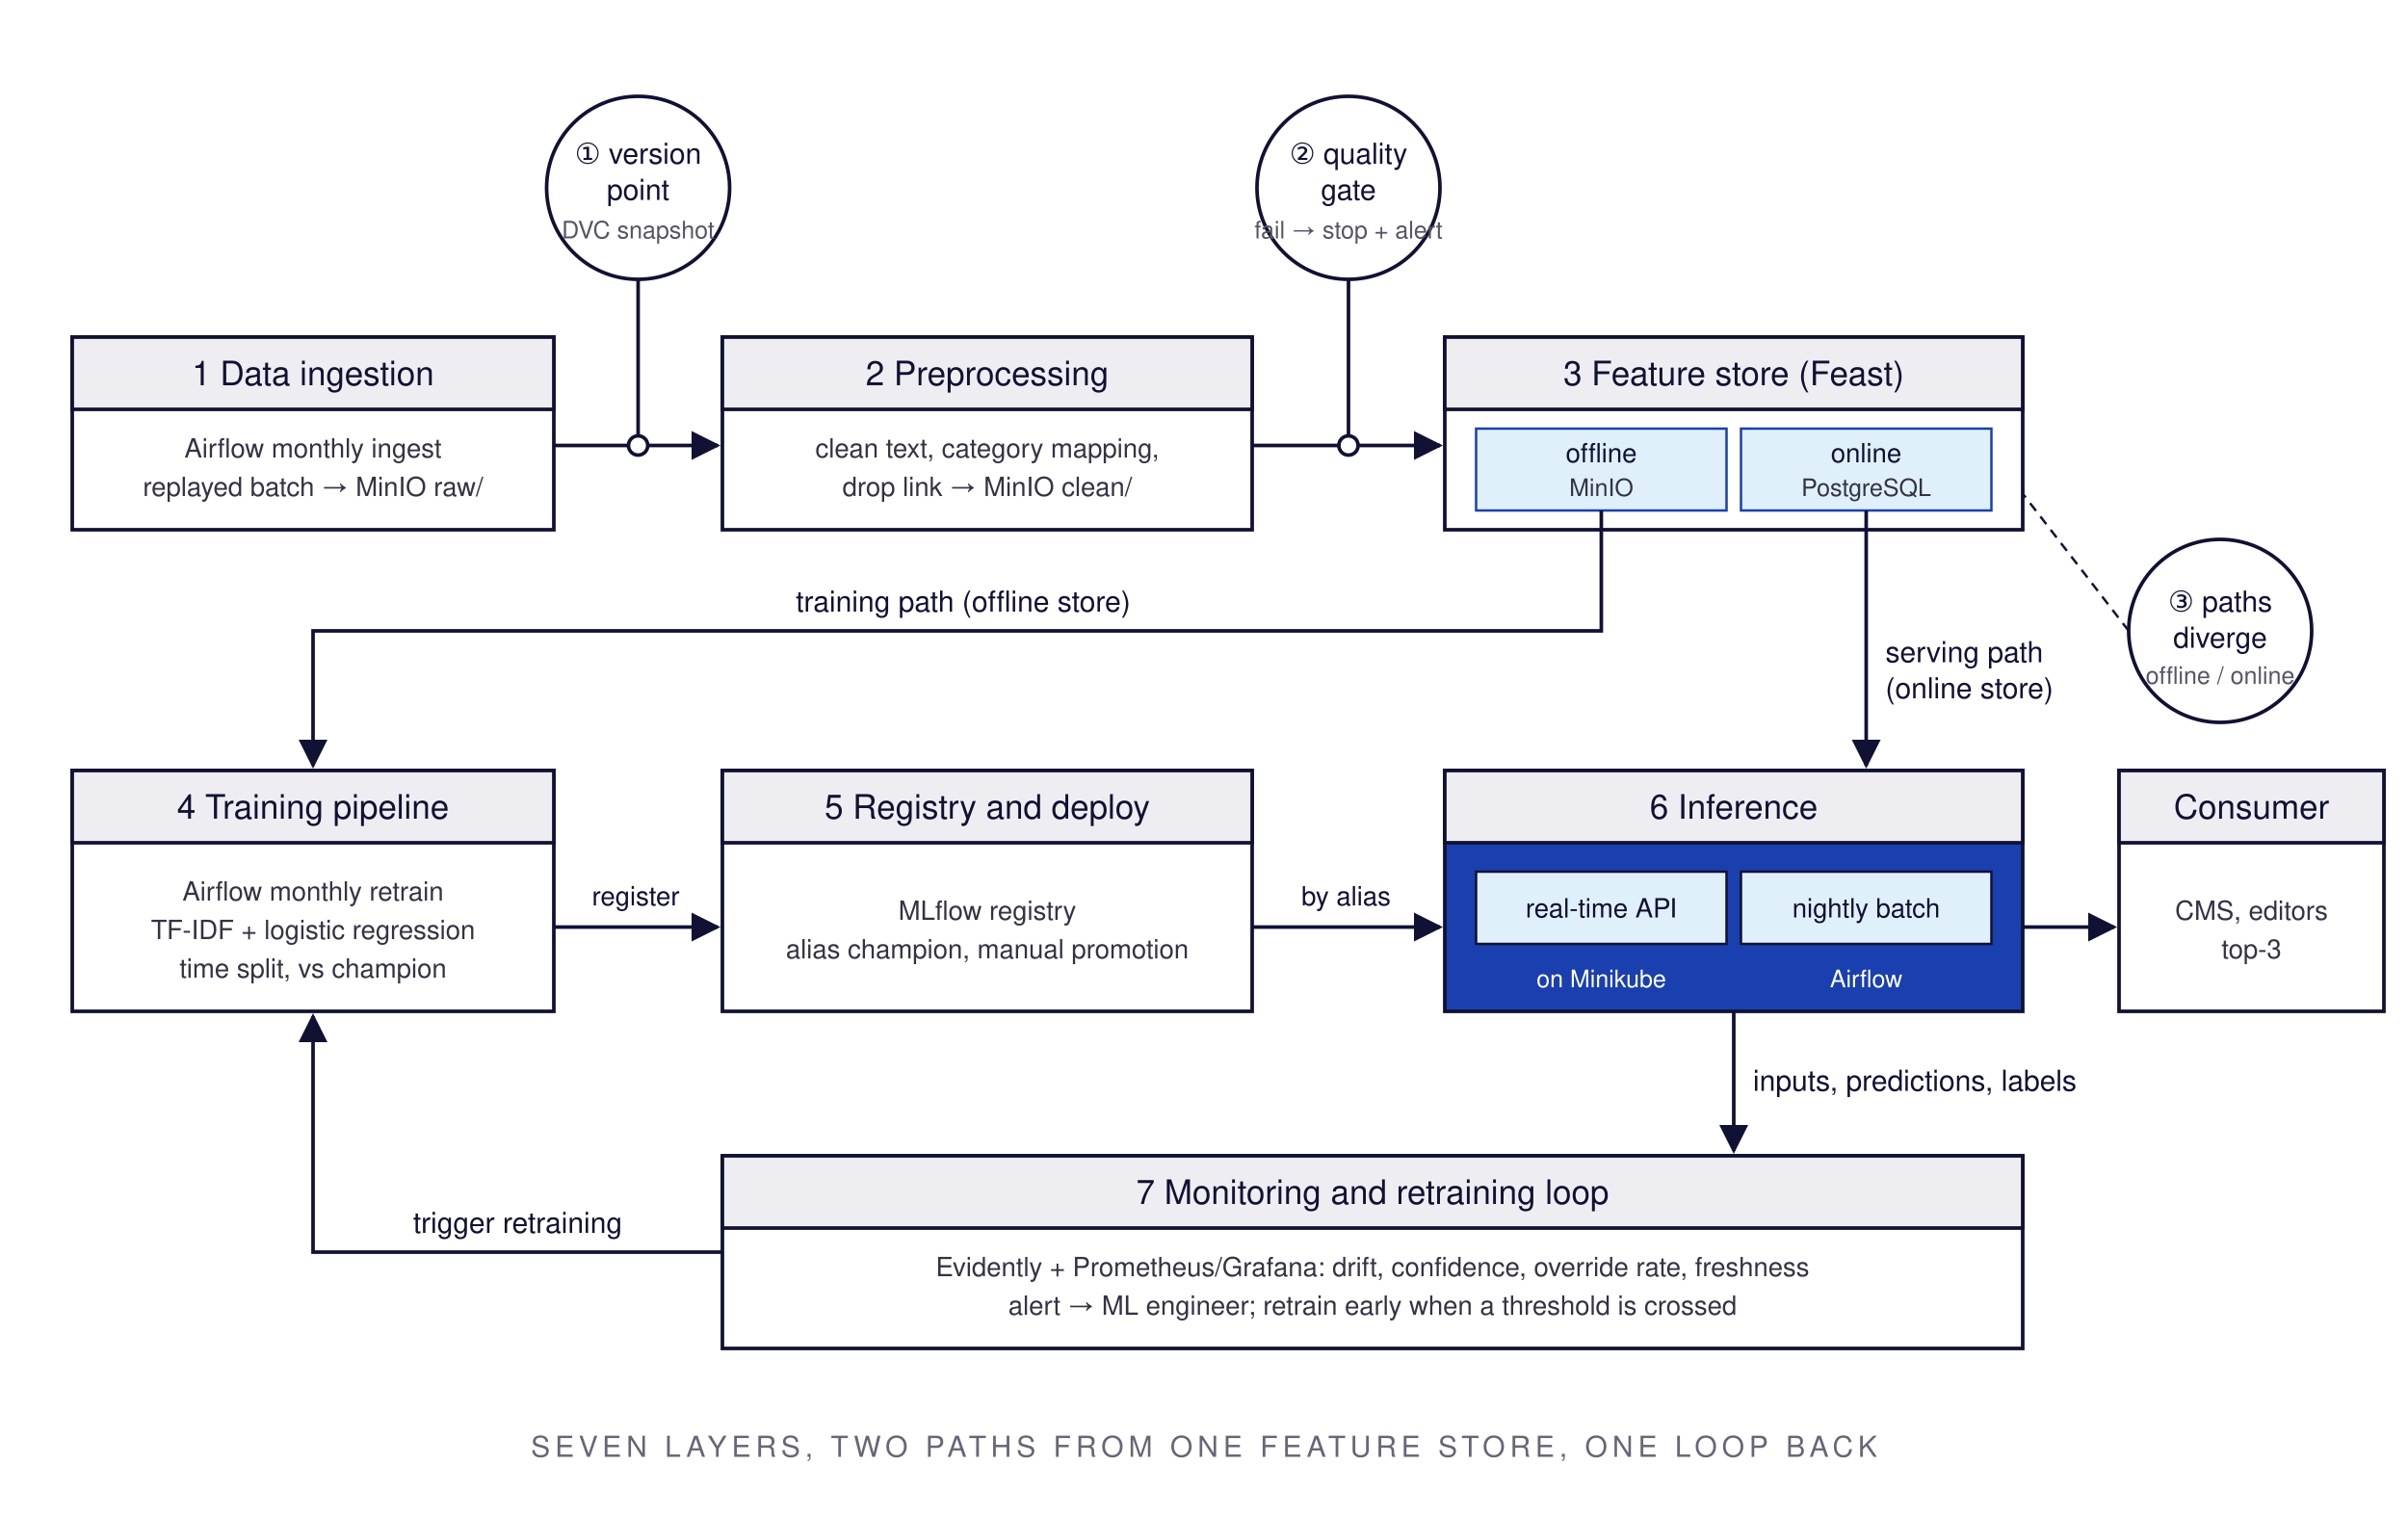
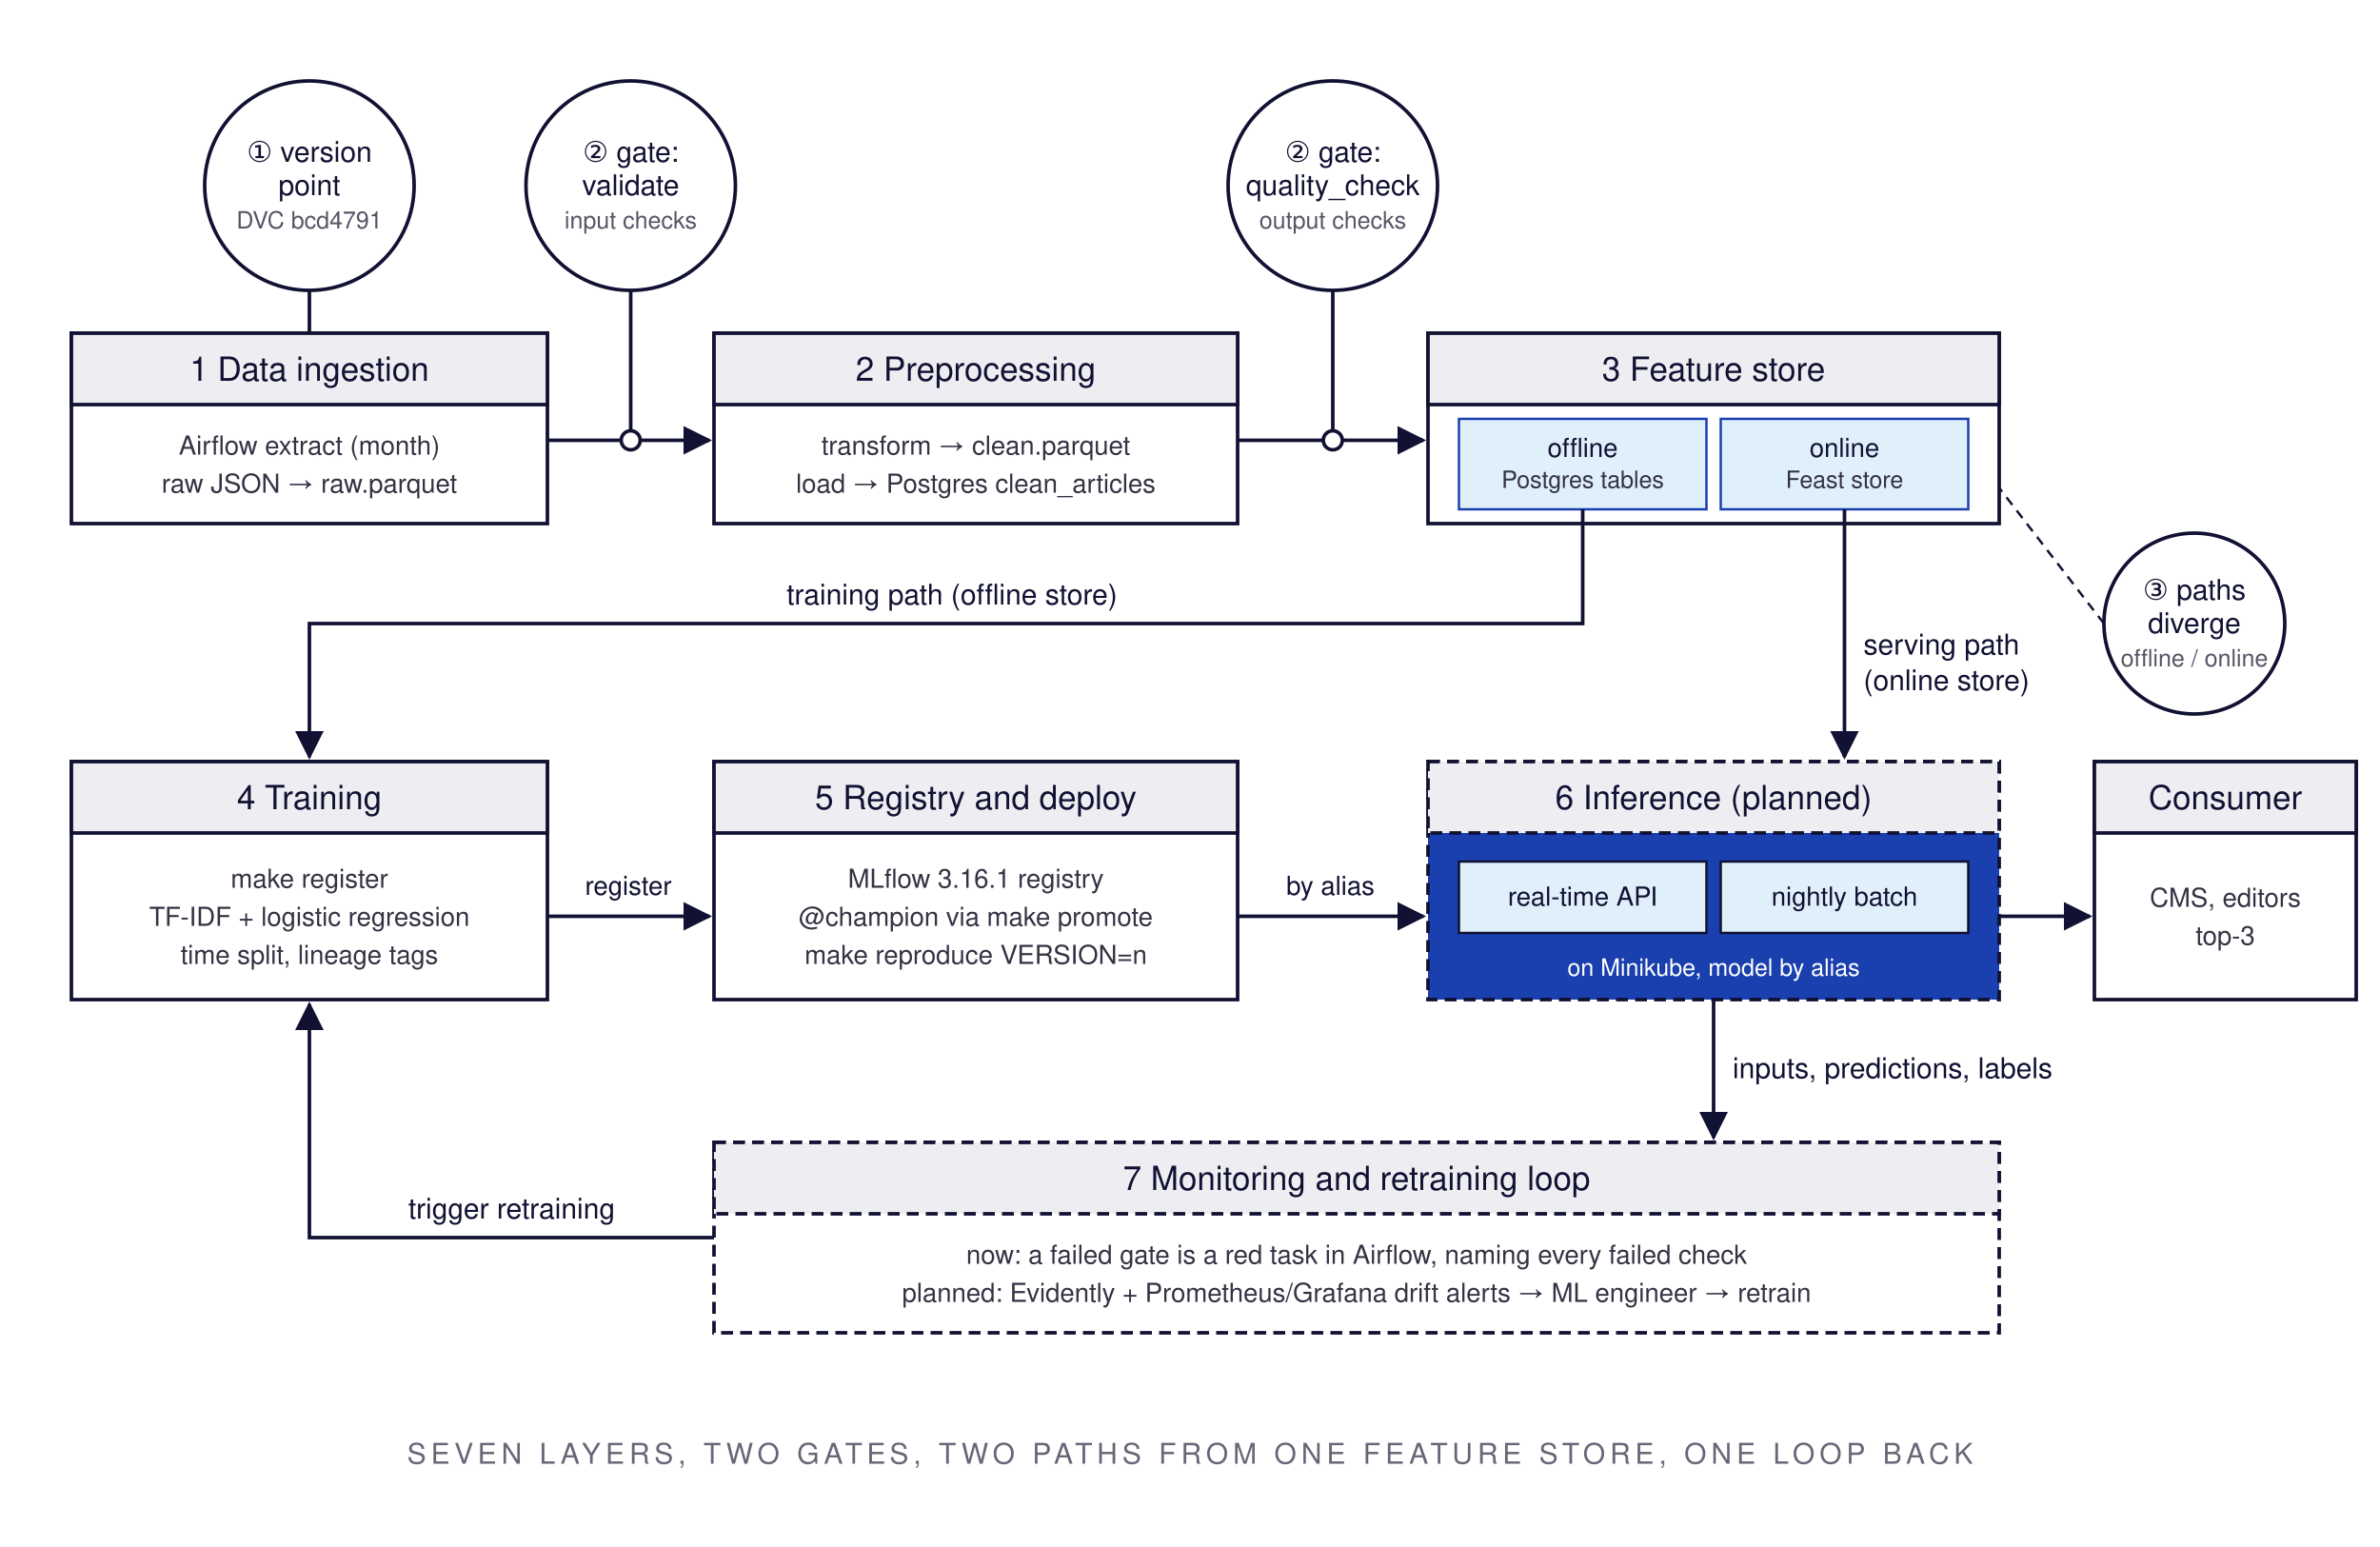
- <svg xmlns="http://www.w3.org/2000/svg" viewBox="0 0 1000 630" width="1000" height="630" font-family="Helvetica, Arial, sans-serif">
+ <svg xmlns="http://www.w3.org/2000/svg" viewBox="0 0 1000 650" width="1000" height="650" font-family="Helvetica, Arial, sans-serif">
  <defs>
    <marker id="arrow" viewBox="0 0 10 10" refX="9" refY="5" markerWidth="8" markerHeight="8" orient="auto">
      <path d="M0 0L10 5L0 10z" fill="#111133" />
    </marker>
  </defs>
-   <rect width="1000" height="630" fill="#ffffff" />
-   <line x1="265" y1="116" x2="265" y2="185" stroke="#111133" stroke-width="1.5" />
-   <circle cx="265" cy="78" r="38" fill="#ffffff" stroke="#111133" stroke-width="1.5" />
-   <text x="265" y="68" text-anchor="middle" font-size="12" fill="#111133">① version</text>
-   <text x="265" y="83" text-anchor="middle" font-size="12" fill="#111133">point</text>
-   <text x="265" y="99" text-anchor="middle" font-size="10" fill="#555566">DVC snapshot</text>
-   <line x1="560" y1="116" x2="560" y2="185" stroke="#111133" stroke-width="1.5" />
-   <circle cx="560" cy="78" r="38" fill="#ffffff" stroke="#111133" stroke-width="1.5" />
-   <text x="560" y="68" text-anchor="middle" font-size="12" fill="#111133">② quality</text>
-   <text x="560" y="83" text-anchor="middle" font-size="12" fill="#111133">gate</text>
-   <text x="560" y="99" text-anchor="middle" font-size="10" fill="#555566">fail → stop + alert</text>
+   <rect width="1000" height="650" fill="#ffffff" />
+   <line x1="130" y1="122" x2="130" y2="140" stroke="#111133" stroke-width="1.5" />
+   <circle cx="130" cy="78" r="44" fill="#ffffff" stroke="#111133" stroke-width="1.5" />
+   <text x="130" y="68" text-anchor="middle" font-size="12" fill="#111133">① version</text>
+   <text x="130" y="82" text-anchor="middle" font-size="12" fill="#111133">point</text>
+   <text x="130" y="96" text-anchor="middle" font-size="10" fill="#555566">DVC bcd4791</text>
+   <line x1="265" y1="122" x2="265" y2="185" stroke="#111133" stroke-width="1.5" />
+   <circle cx="265" cy="78" r="44" fill="#ffffff" stroke="#111133" stroke-width="1.5" />
+   <text x="265" y="68" text-anchor="middle" font-size="12" fill="#111133">② gate:</text>
+   <text x="265" y="82" text-anchor="middle" font-size="12" fill="#111133">validate</text>
+   <text x="265" y="96" text-anchor="middle" font-size="10" fill="#555566">input checks</text>
+   <line x1="560" y1="122" x2="560" y2="185" stroke="#111133" stroke-width="1.5" />
+   <circle cx="560" cy="78" r="44" fill="#ffffff" stroke="#111133" stroke-width="1.5" />
+   <text x="560" y="68" text-anchor="middle" font-size="12" fill="#111133">② gate:</text>
+   <text x="560" y="82" text-anchor="middle" font-size="12" fill="#111133">quality_check</text>
+   <text x="560" y="96" text-anchor="middle" font-size="10" fill="#555566">output checks</text>
  <rect x="30" y="140" width="200" height="80" fill="#ffffff" stroke="#111133" stroke-width="1.5" />
  <rect x="30" y="140" width="200" height="30" fill="#eeeef2" stroke="#111133" stroke-width="1.5" />
-   <text x="130" y="160" text-anchor="middle" font-size="14" fill="#111133">1 Data ingestion</text>
-   <text x="130" y="190" text-anchor="middle" font-size="11" fill="#333344">Airflow monthly ingest</text>
-   <text x="130" y="206" text-anchor="middle" font-size="11" fill="#333344">replayed batch → MinIO raw/</text>
+   <text x="130.0" y="160.0" text-anchor="middle" font-size="14" fill="#111133">1 Data ingestion</text>
+   <text x="130.0" y="191.0" text-anchor="middle" font-size="11" fill="#333344">Airflow extract (month)</text>
+   <text x="130.0" y="207.0" text-anchor="middle" font-size="11" fill="#333344">raw JSON → raw.parquet</text>
  <rect x="300" y="140" width="220" height="80" fill="#ffffff" stroke="#111133" stroke-width="1.5" />
  <rect x="300" y="140" width="220" height="30" fill="#eeeef2" stroke="#111133" stroke-width="1.5" />
-   <text x="410" y="160" text-anchor="middle" font-size="14" fill="#111133">2 Preprocessing</text>
-   <text x="410" y="190" text-anchor="middle" font-size="11" fill="#333344">clean text, category mapping,</text>
-   <text x="410" y="206" text-anchor="middle" font-size="11" fill="#333344">drop link → MinIO clean/</text>
+   <text x="410.0" y="160.0" text-anchor="middle" font-size="14" fill="#111133">2 Preprocessing</text>
+   <text x="410.0" y="191.0" text-anchor="middle" font-size="11" fill="#333344">transform → clean.parquet</text>
+   <text x="410.0" y="207.0" text-anchor="middle" font-size="11" fill="#333344">load → Postgres clean_articles</text>
  <rect x="600" y="140" width="240" height="80" fill="#ffffff" stroke="#111133" stroke-width="1.5" />
  <rect x="600" y="140" width="240" height="30" fill="#eeeef2" stroke="#111133" stroke-width="1.5" />
-   <text x="720" y="160" text-anchor="middle" font-size="14" fill="#111133">3 Feature store (Feast)</text>
-   <rect x="613" y="178" width="104" height="34" fill="#dff0fb" stroke="#1a3fae" stroke-width="1" />
-   <text x="665" y="192" text-anchor="middle" font-size="11" fill="#111133">offline</text>
-   <text x="665" y="206" text-anchor="middle" font-size="10" fill="#333344">MinIO</text>
-   <rect x="723" y="178" width="104" height="34" fill="#dff0fb" stroke="#1a3fae" stroke-width="1" />
-   <text x="775" y="192" text-anchor="middle" font-size="11" fill="#111133">online</text>
-   <text x="775" y="206" text-anchor="middle" font-size="10" fill="#333344">PostgreSQL</text>
+   <text x="720.0" y="160.0" text-anchor="middle" font-size="14" fill="#111133">3 Feature store</text>
+   <rect x="613" y="176" width="104" height="38" fill="#dff0fb" stroke="#1a3fae" stroke-width="1" />
+   <text x="665.0" y="192.0" text-anchor="middle" font-size="11" fill="#111133">offline</text>
+   <text x="665.0" y="205.0" text-anchor="middle" font-size="10" fill="#333344">Postgres tables</text>
+   <rect x="723" y="176" width="104" height="38" fill="#dff0fb" stroke="#1a3fae" stroke-width="1" />
+   <text x="775.0" y="192.0" text-anchor="middle" font-size="11" fill="#111133">online</text>
+   <text x="775.0" y="205.0" text-anchor="middle" font-size="10" fill="#333344">Feast store</text>
  <line x1="230" y1="185" x2="298" y2="185" stroke="#111133" stroke-width="1.5" marker-end="url(#arrow)" />
  <circle cx="265" cy="185" r="4" fill="#ffffff" stroke="#111133" stroke-width="1.5" />
  <line x1="520" y1="185" x2="598" y2="185" stroke="#111133" stroke-width="1.5" marker-end="url(#arrow)" />
  <circle cx="560" cy="185" r="4" fill="#ffffff" stroke="#111133" stroke-width="1.5" />
  <line x1="884" y1="262" x2="840" y2="205" stroke="#111133" stroke-width="1" stroke-dasharray="4 3" />
  <circle cx="922" cy="262" r="38" fill="#ffffff" stroke="#111133" stroke-width="1.5" />
-   <text x="922" y="254" text-anchor="middle" font-size="12" fill="#111133">③ paths</text>
-   <text x="922" y="269" text-anchor="middle" font-size="12" fill="#111133">diverge</text>
-   <text x="922" y="284" text-anchor="middle" font-size="10" fill="#555566">offline / online</text>
-   <path d="M665 212 V262 H130 V318" fill="none" stroke="#111133" stroke-width="1.5" marker-end="url(#arrow)" />
+   <text x="922" y="252" text-anchor="middle" font-size="12" fill="#111133">③ paths</text>
+   <text x="922" y="266" text-anchor="middle" font-size="12" fill="#111133">diverge</text>
+   <text x="922" y="280" text-anchor="middle" font-size="10" fill="#555566">offline / online</text>
+   <path d="M665 214 V262 H130 V318" fill="none" stroke="#111133" stroke-width="1.5" marker-end="url(#arrow)" />
  <text x="400" y="254" text-anchor="middle" font-size="12" fill="#111133">training path (offline store)</text>
-   <line x1="775" y1="212" x2="775" y2="318" stroke="#111133" stroke-width="1.5" marker-end="url(#arrow)" />
-   <text x="783" y="275" font-size="12" fill="#111133">serving path</text>
-   <text x="783" y="290" font-size="12" fill="#111133">(online store)</text>
+   <line x1="775" y1="214" x2="775" y2="318" stroke="#111133" stroke-width="1.5" marker-end="url(#arrow)" />
+   <text x="783" y="275" text-anchor="start" font-size="12" fill="#111133">serving path</text>
+   <text x="783" y="290" text-anchor="start" font-size="12" fill="#111133">(online store)</text>
  <rect x="30" y="320" width="200" height="100" fill="#ffffff" stroke="#111133" stroke-width="1.5" />
  <rect x="30" y="320" width="200" height="30" fill="#eeeef2" stroke="#111133" stroke-width="1.5" />
-   <text x="130" y="340" text-anchor="middle" font-size="14" fill="#111133">4 Training pipeline</text>
-   <text x="130" y="374" text-anchor="middle" font-size="11" fill="#333344">Airflow monthly retrain</text>
-   <text x="130" y="390" text-anchor="middle" font-size="11" fill="#333344">TF-IDF + logistic regression</text>
-   <text x="130" y="406" text-anchor="middle" font-size="11" fill="#333344">time split, vs champion</text>
+   <text x="130.0" y="340.0" text-anchor="middle" font-size="14" fill="#111133">4 Training</text>
+   <text x="130.0" y="373.0" text-anchor="middle" font-size="11" fill="#333344">make register</text>
+   <text x="130.0" y="389.0" text-anchor="middle" font-size="11" fill="#333344">TF-IDF + logistic regression</text>
+   <text x="130.0" y="405.0" text-anchor="middle" font-size="11" fill="#333344">time split, lineage tags</text>
  <rect x="300" y="320" width="220" height="100" fill="#ffffff" stroke="#111133" stroke-width="1.5" />
  <rect x="300" y="320" width="220" height="30" fill="#eeeef2" stroke="#111133" stroke-width="1.5" />
-   <text x="410" y="340" text-anchor="middle" font-size="14" fill="#111133">5 Registry and deploy</text>
-   <text x="410" y="382" text-anchor="middle" font-size="11" fill="#333344">MLflow registry</text>
-   <text x="410" y="398" text-anchor="middle" font-size="11" fill="#333344">alias champion, manual promotion</text>
-   <rect x="600" y="320" width="240" height="100" fill="#1a3fae" stroke="#111133" stroke-width="1.5" />
-   <rect x="600" y="320" width="240" height="30" fill="#eeeef2" stroke="#111133" stroke-width="1.5" />
-   <text x="720" y="340" text-anchor="middle" font-size="14" fill="#111133">6 Inference</text>
+   <text x="410.0" y="340.0" text-anchor="middle" font-size="14" fill="#111133">5 Registry and deploy</text>
+   <text x="410.0" y="373.0" text-anchor="middle" font-size="11" fill="#333344">MLflow 3.16.1 registry</text>
+   <text x="410.0" y="389.0" text-anchor="middle" font-size="11" fill="#333344">@champion via make promote</text>
+   <text x="410.0" y="405.0" text-anchor="middle" font-size="11" fill="#333344">make reproduce VERSION=n</text>
+   <rect x="600" y="320" width="240" height="100" fill="#1a3fae" stroke="#111133" stroke-width="1.5" stroke-dasharray="5 3" />
+   <rect x="600" y="320" width="240" height="30" fill="#eeeef2" stroke="#111133" stroke-width="1.5" stroke-dasharray="5 3" />
+   <text x="720.0" y="340.0" text-anchor="middle" font-size="14" fill="#111133">6 Inference (planned)</text>
  <rect x="613" y="362" width="104" height="30" fill="#dff0fb" stroke="#111133" stroke-width="1" />
-   <text x="665" y="381" text-anchor="middle" font-size="11" fill="#111133">real-time API</text>
+   <text x="665.0" y="380.5" text-anchor="middle" font-size="11" fill="#111133">real-time API</text>
  <rect x="723" y="362" width="104" height="30" fill="#dff0fb" stroke="#111133" stroke-width="1" />
-   <text x="775" y="381" text-anchor="middle" font-size="11" fill="#111133">nightly batch</text>
-   <text x="665" y="410" text-anchor="middle" font-size="10" fill="#ffffff">on Minikube</text>
-   <text x="775" y="410" text-anchor="middle" font-size="10" fill="#ffffff">Airflow</text>
+   <text x="775.0" y="380.5" text-anchor="middle" font-size="11" fill="#111133">nightly batch</text>
+   <text x="720" y="410" text-anchor="middle" font-size="10" fill="#ffffff">on Minikube, model by alias</text>
  <rect x="880" y="320" width="110" height="100" fill="#ffffff" stroke="#111133" stroke-width="1.5" />
  <rect x="880" y="320" width="110" height="30" fill="#eeeef2" stroke="#111133" stroke-width="1.5" />
-   <text x="935" y="340" text-anchor="middle" font-size="14" fill="#111133">Consumer</text>
-   <text x="935" y="382" text-anchor="middle" font-size="11" fill="#333344">CMS, editors</text>
-   <text x="935" y="398" text-anchor="middle" font-size="11" fill="#333344">top-3</text>
+   <text x="935.0" y="340.0" text-anchor="middle" font-size="14" fill="#111133">Consumer</text>
+   <text x="935.0" y="381.0" text-anchor="middle" font-size="11" fill="#333344">CMS, editors</text>
+   <text x="935.0" y="397.0" text-anchor="middle" font-size="11" fill="#333344">top-3</text>
  <line x1="230" y1="385" x2="298" y2="385" stroke="#111133" stroke-width="1.5" marker-end="url(#arrow)" />
  <text x="264" y="376" text-anchor="middle" font-size="11" fill="#111133">register</text>
  <line x1="520" y1="385" x2="598" y2="385" stroke="#111133" stroke-width="1.5" marker-end="url(#arrow)" />
  <text x="559" y="376" text-anchor="middle" font-size="11" fill="#111133">by alias</text>
  <line x1="840" y1="385" x2="878" y2="385" stroke="#111133" stroke-width="1.5" marker-end="url(#arrow)" />
  <line x1="720" y1="420" x2="720" y2="478" stroke="#111133" stroke-width="1.5" marker-end="url(#arrow)" />
-   <text x="728" y="453" font-size="12" fill="#111133">inputs, predictions, labels</text>
-   <rect x="300" y="480" width="540" height="80" fill="#ffffff" stroke="#111133" stroke-width="1.5" />
-   <rect x="300" y="480" width="540" height="30" fill="#eeeef2" stroke="#111133" stroke-width="1.5" />
-   <text x="570" y="500" text-anchor="middle" font-size="14" fill="#111133">7 Monitoring and retraining loop</text>
-   <text x="570" y="530" text-anchor="middle" font-size="11" fill="#333344">Evidently + Prometheus/Grafana: drift, confidence, override rate, freshness</text>
-   <text x="570" y="546" text-anchor="middle" font-size="11" fill="#333344">alert → ML engineer; retrain early when a threshold is crossed</text>
+   <text x="728" y="453" text-anchor="start" font-size="12" fill="#111133">inputs, predictions, labels</text>
+   <rect x="300" y="480" width="540" height="80" fill="#ffffff" stroke="#111133" stroke-width="1.5" stroke-dasharray="5 3" />
+   <rect x="300" y="480" width="540" height="30" fill="#eeeef2" stroke="#111133" stroke-width="1.5" stroke-dasharray="5 3" />
+   <text x="570.0" y="500.0" text-anchor="middle" font-size="14" fill="#111133">7 Monitoring and retraining loop</text>
+   <text x="570.0" y="531.0" text-anchor="middle" font-size="11" fill="#333344">now: a failed gate is a red task in Airflow, naming every failed check</text>
+   <text x="570.0" y="547.0" text-anchor="middle" font-size="11" fill="#333344">planned: Evidently + Prometheus/Grafana drift alerts → ML engineer → retrain</text>
  <path d="M300 520 H130 V422" fill="none" stroke="#111133" stroke-width="1.5" marker-end="url(#arrow)" />
  <text x="215" y="512" text-anchor="middle" font-size="12" fill="#111133">trigger retraining</text>
-   <text x="500" y="605" text-anchor="middle" font-size="12" letter-spacing="2" fill="#666677">SEVEN LAYERS, TWO PATHS FROM ONE FEATURE STORE, ONE LOOP BACK</text>
+   <text x="500.0" y="615" text-anchor="middle" font-size="12" fill="#666677" letter-spacing="2">SEVEN LAYERS, TWO GATES, TWO PATHS FROM ONE FEATURE STORE, ONE LOOP BACK</text>
</svg>
